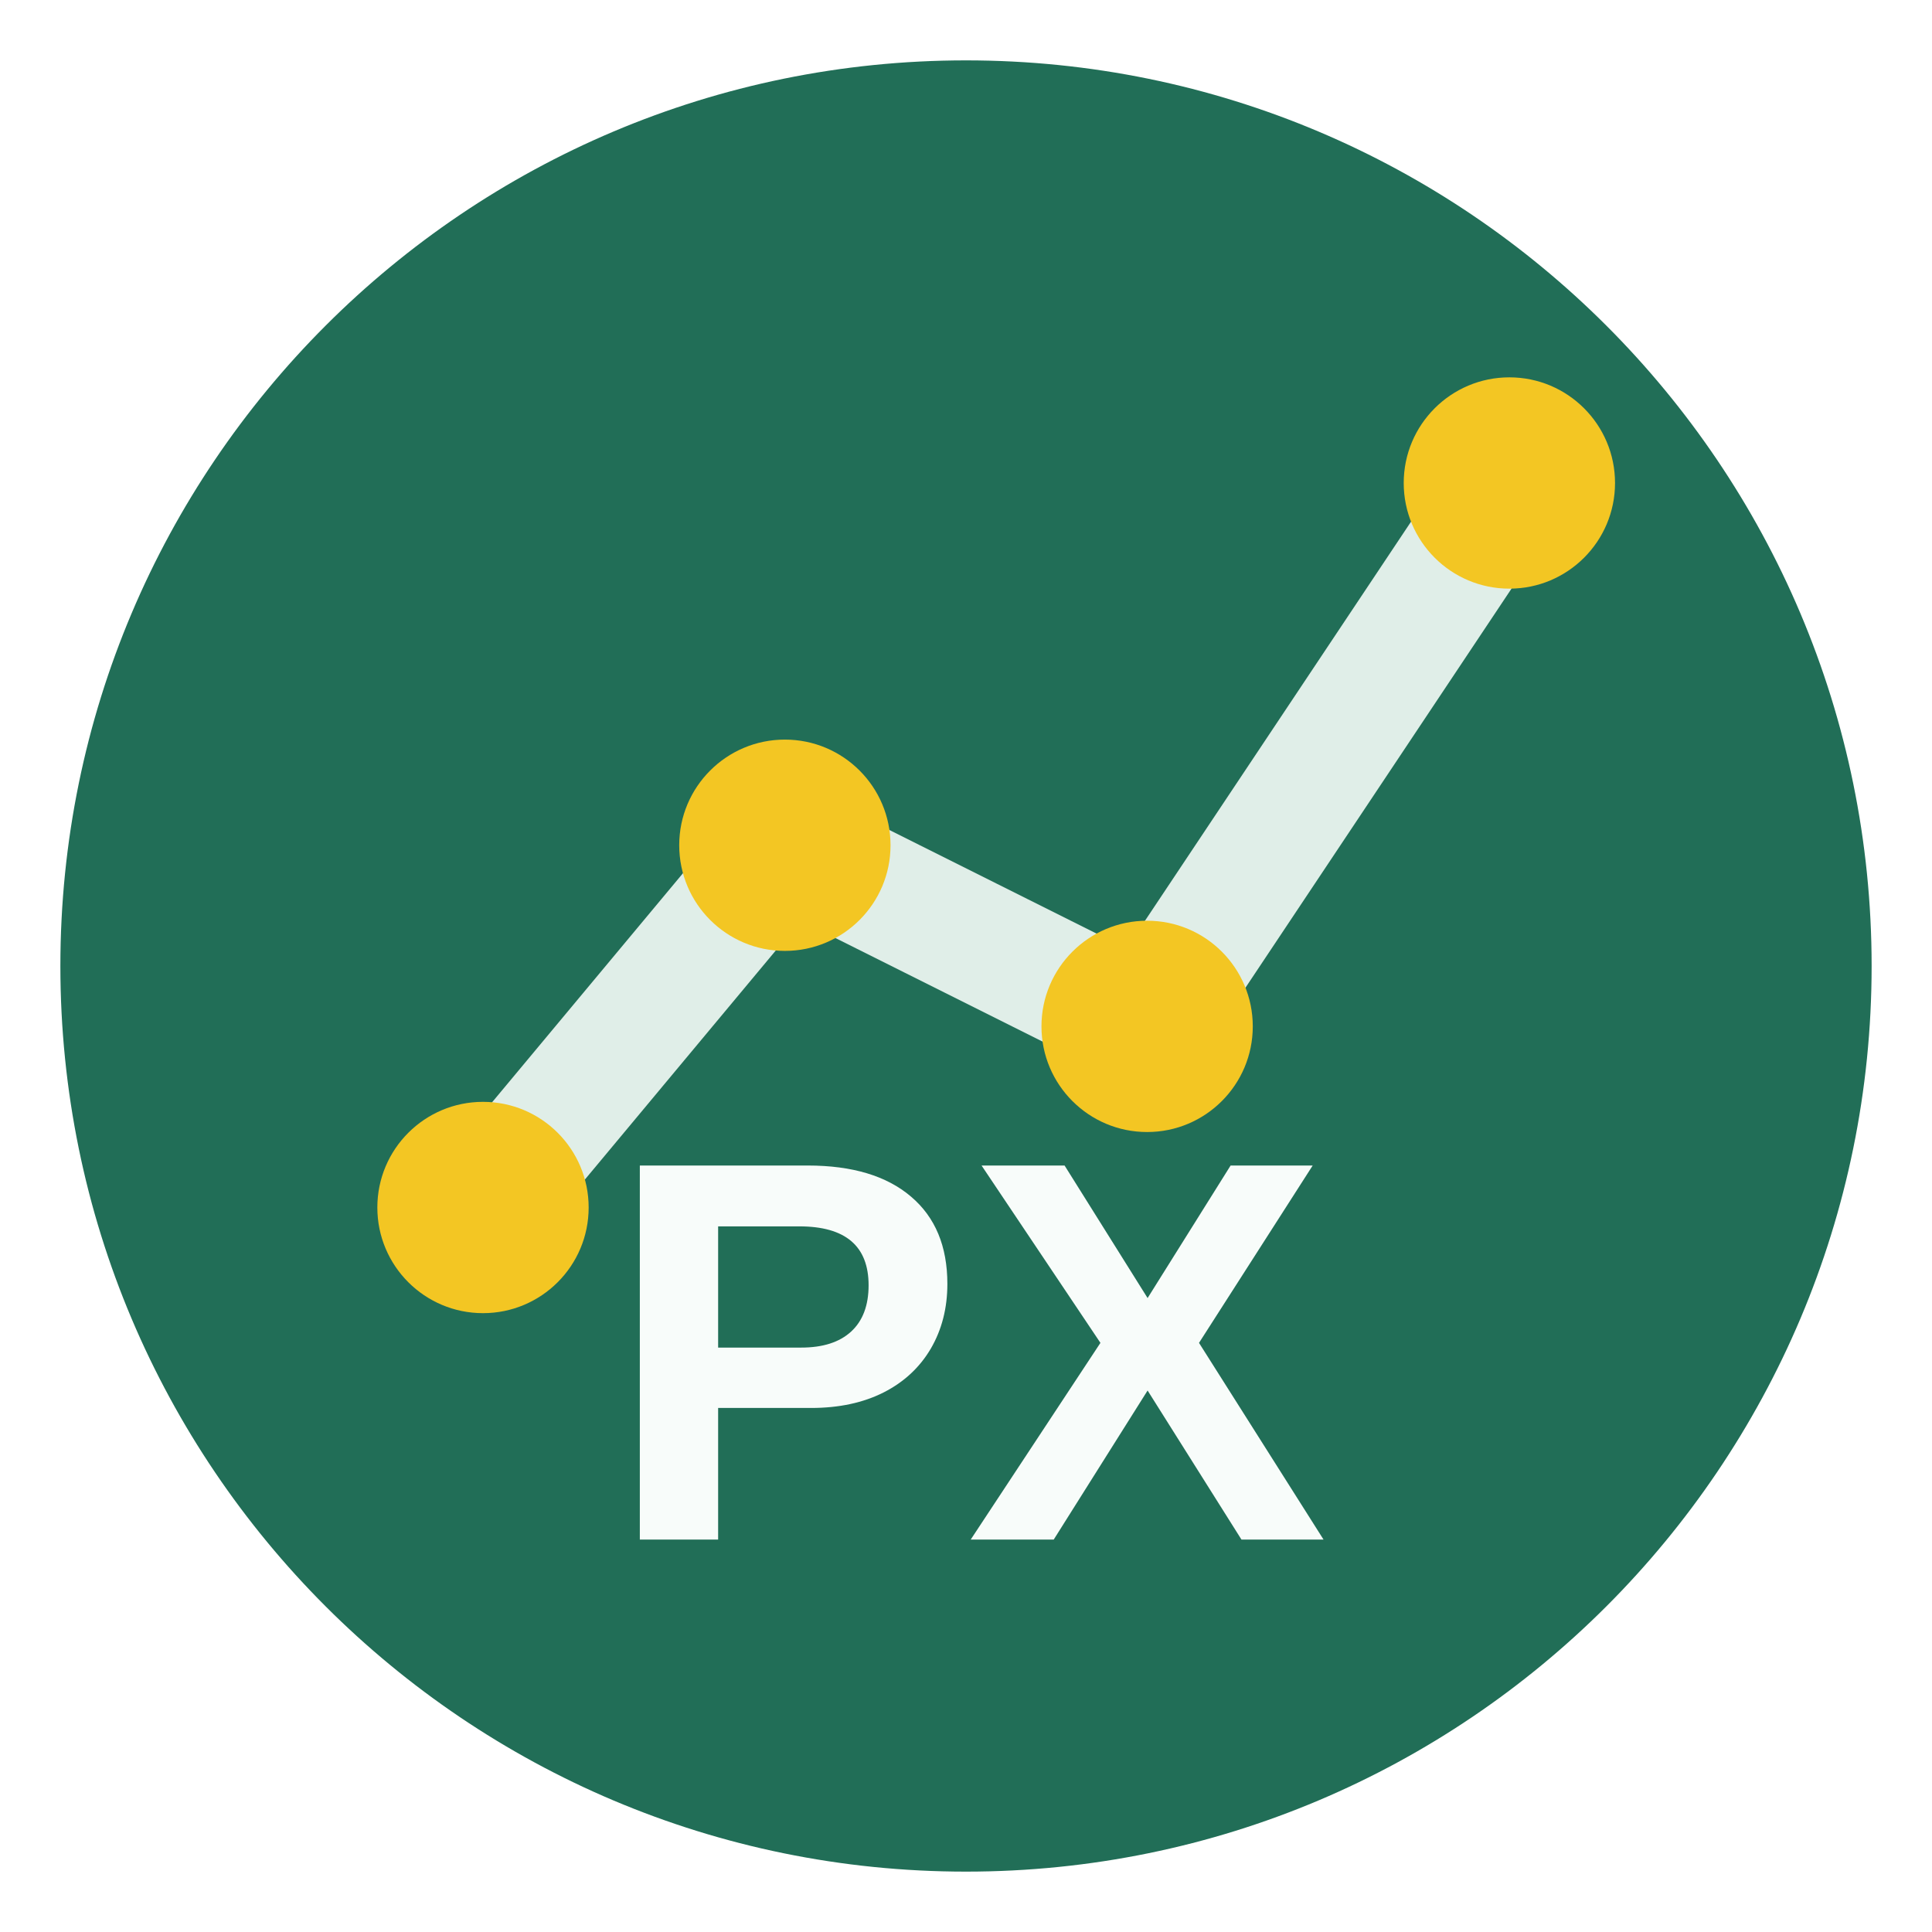
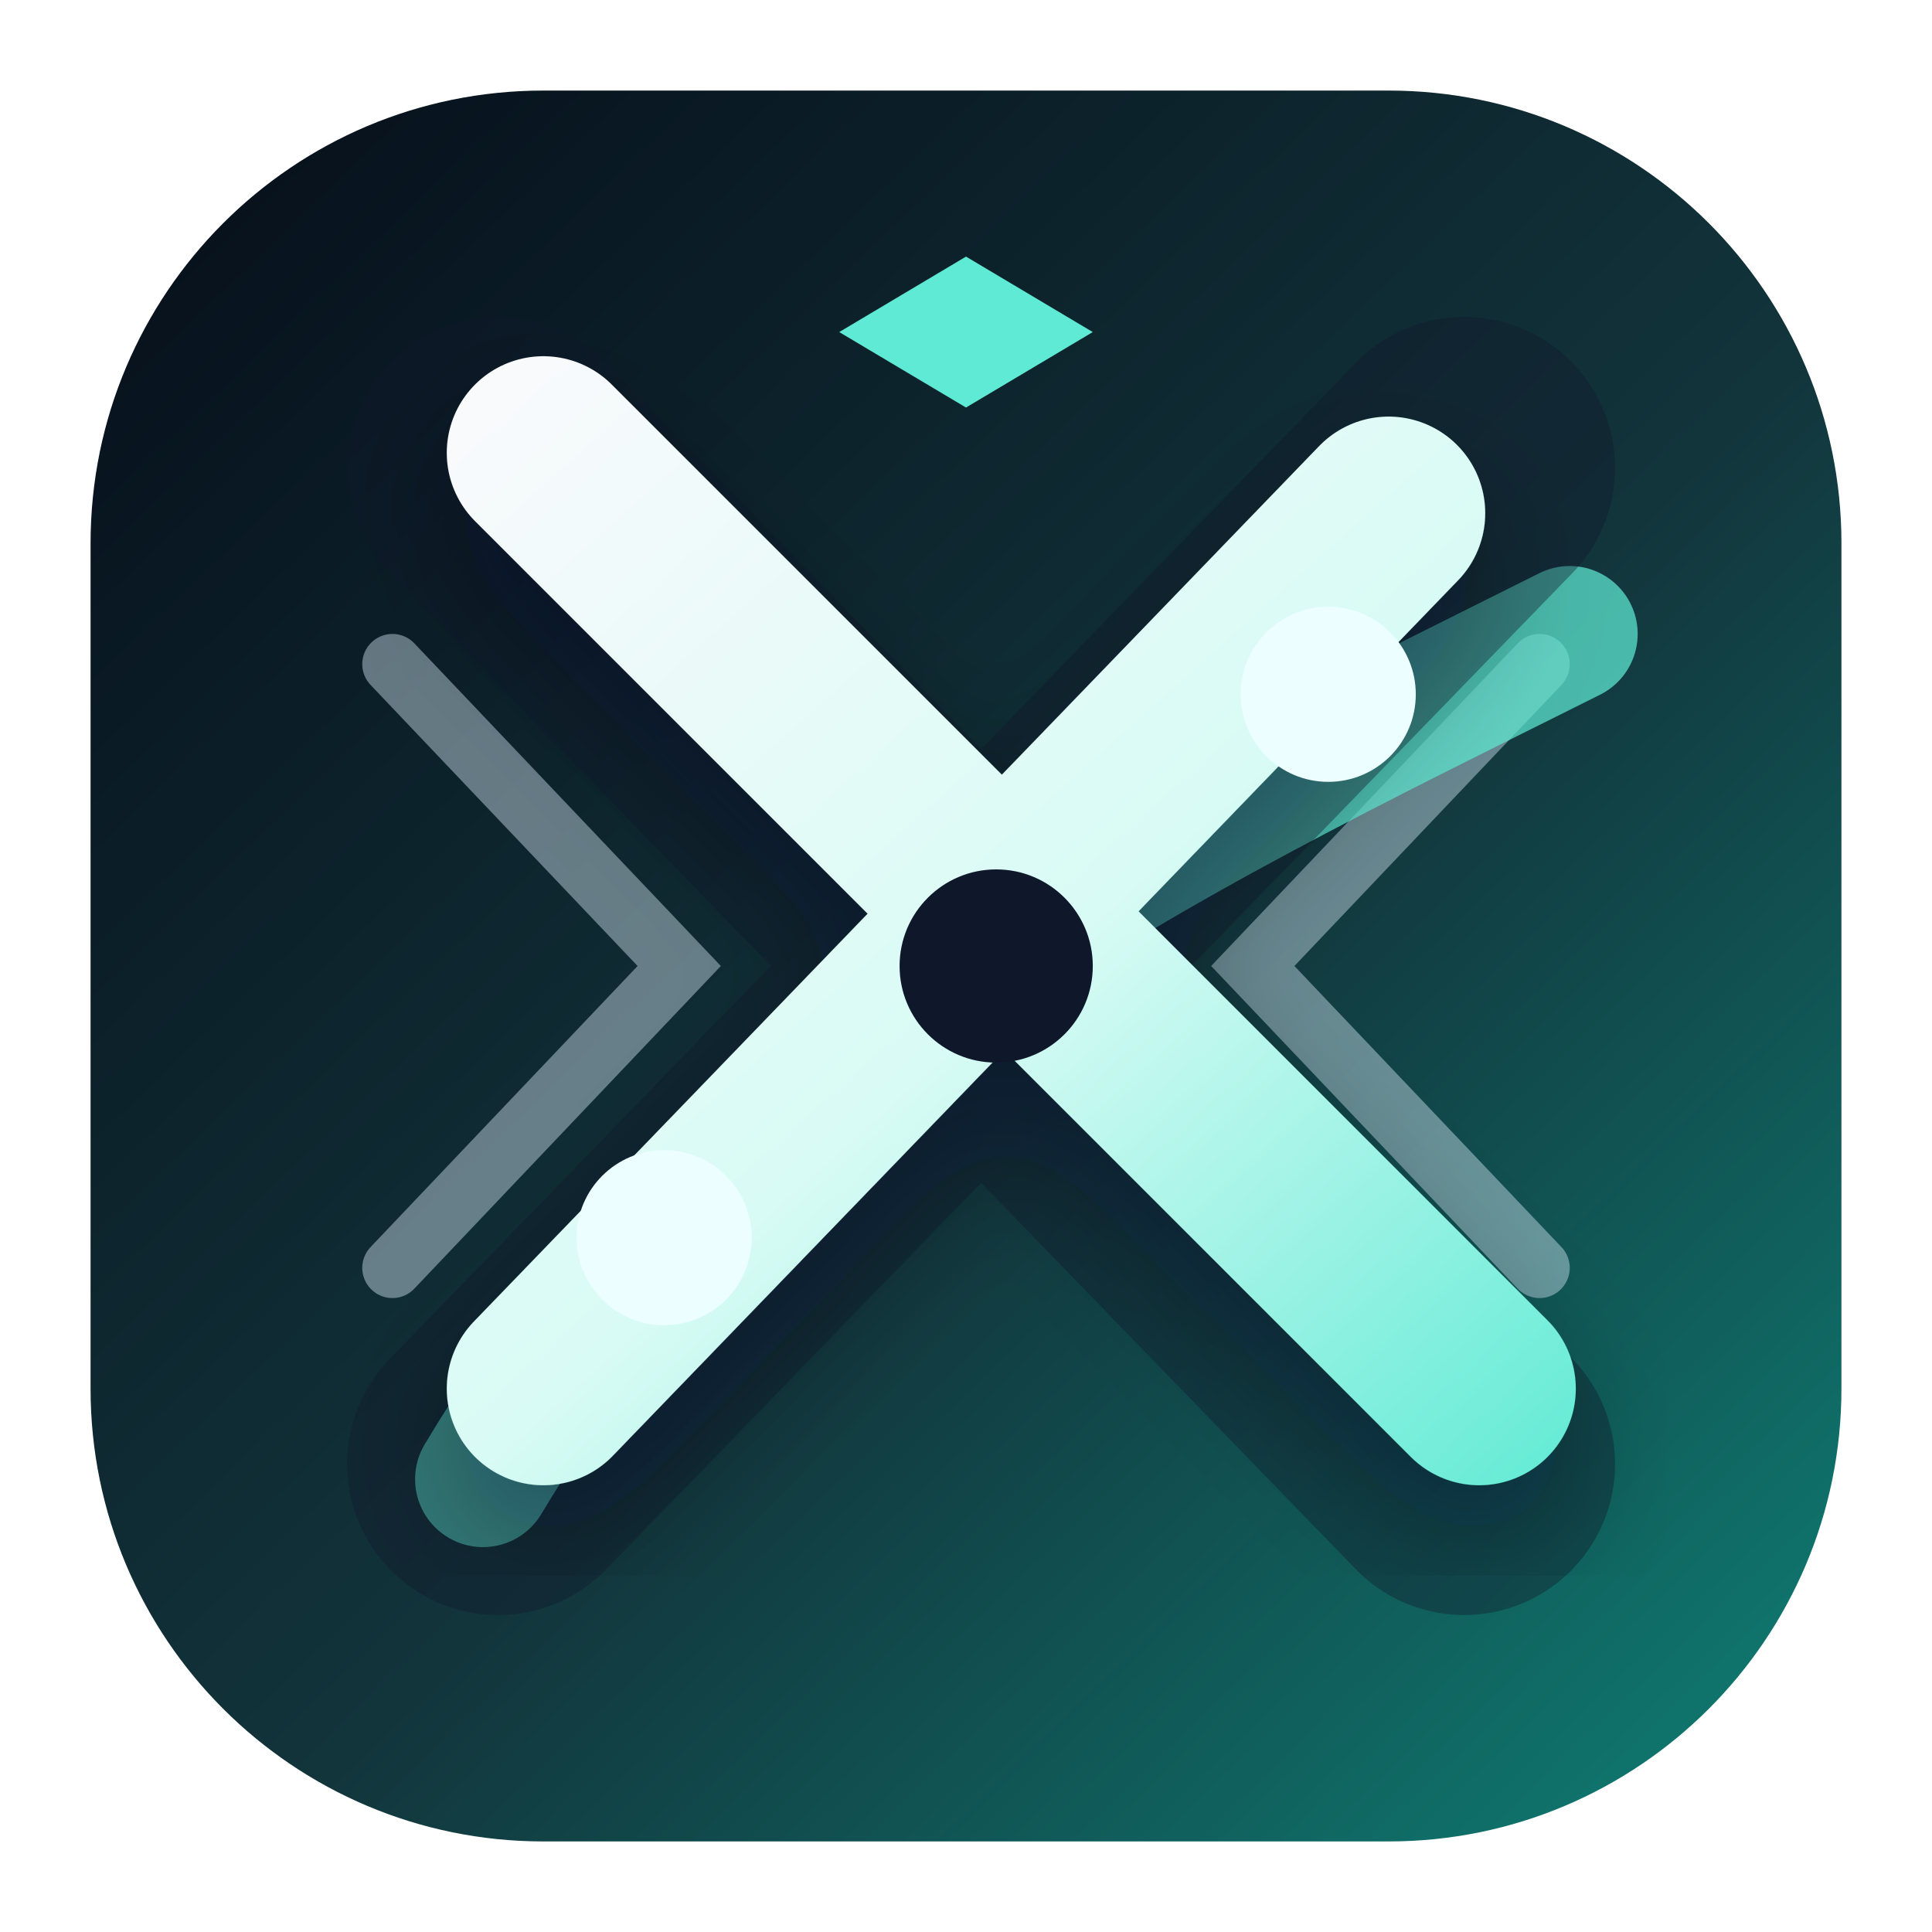
- <svg xmlns="http://www.w3.org/2000/svg" width="64" height="64" viewBox="0 0 64 64">
-   <circle cx="32" cy="32" r="30" fill="#216e57" />
-   <path d="M16 40 L26 28 L38 34 L50 16" fill="none" stroke="#e0eee8" stroke-linecap="round" stroke-linejoin="round" stroke-width="4" />
-   <circle cx="16" cy="40" r="3.5" fill="#f3c623" />
-   <circle cx="26" cy="28" r="3.5" fill="#f3c623" />
-   <circle cx="38" cy="34" r="3.5" fill="#f3c623" />
-   <circle cx="50" cy="16" r="3.5" fill="#f3c623" />
-   <text x="32" y="51" fill="#f8fcfa" font-family="Segoe UI, Arial, sans-serif" font-size="18" font-weight="700" text-anchor="middle">PX</text>
+ <svg xmlns="http://www.w3.org/2000/svg" viewBox="0 0 64 64" role="img" aria-label="PlanX">
+   <defs>
+     <linearGradient id="bg" x1="7" y1="6" x2="57" y2="58" gradientUnits="userSpaceOnUse">
+       <stop offset="0" stop-color="#07111c" />
+       <stop offset="0.56" stop-color="#12343b" />
+       <stop offset="1" stop-color="#0f766e" />
+     </linearGradient>
+     <linearGradient id="xA" x1="16" y1="14" x2="50" y2="52" gradientUnits="userSpaceOnUse">
+       <stop offset="0" stop-color="#f8fafc" />
+       <stop offset="0.5" stop-color="#d9fbf5" />
+       <stop offset="1" stop-color="#5eead4" />
+     </linearGradient>
+     <filter id="shadow" x="-20%" y="-20%" width="140%" height="140%">
+       <feDropShadow dx="0" dy="2" stdDeviation="2" flood-color="#020617" flood-opacity="0.32" />
+     </filter>
+   </defs>
+   <rect x="3" y="3" width="58" height="58" rx="15" fill="url(#bg)" />
+   <path d="M13 42 22.5 32 13 22m38 20L41.5 32 51 22" fill="none" stroke="#e0f2fe" stroke-width="2" stroke-linecap="round" opacity=".42" />
+   <path d="M16 49c9-15 22-21 36-28" fill="none" stroke="#5eead4" stroke-width="4.5" stroke-linecap="round" opacity=".72" />
+   <path d="M16.5 15.5 48.5 48.5M48.5 15.5 16.5 48.5" stroke="#0f172a" stroke-width="10" stroke-linecap="round" opacity=".38" />
+   <path d="M18 15 49 46M46 17 18 46" stroke="url(#xA)" stroke-width="6.4" stroke-linecap="round" filter="url(#shadow)" />
+   <circle cx="22" cy="41" r="2.9" fill="#ecfeff" />
+   <circle cx="33" cy="32" r="3.2" fill="#0f172a" />
+   <circle cx="44" cy="23" r="2.9" fill="#ecfeff" />
+   <path d="M32 8.5 36.2 11 32 13.5 27.8 11Z" fill="#5eead4" />
</svg>
